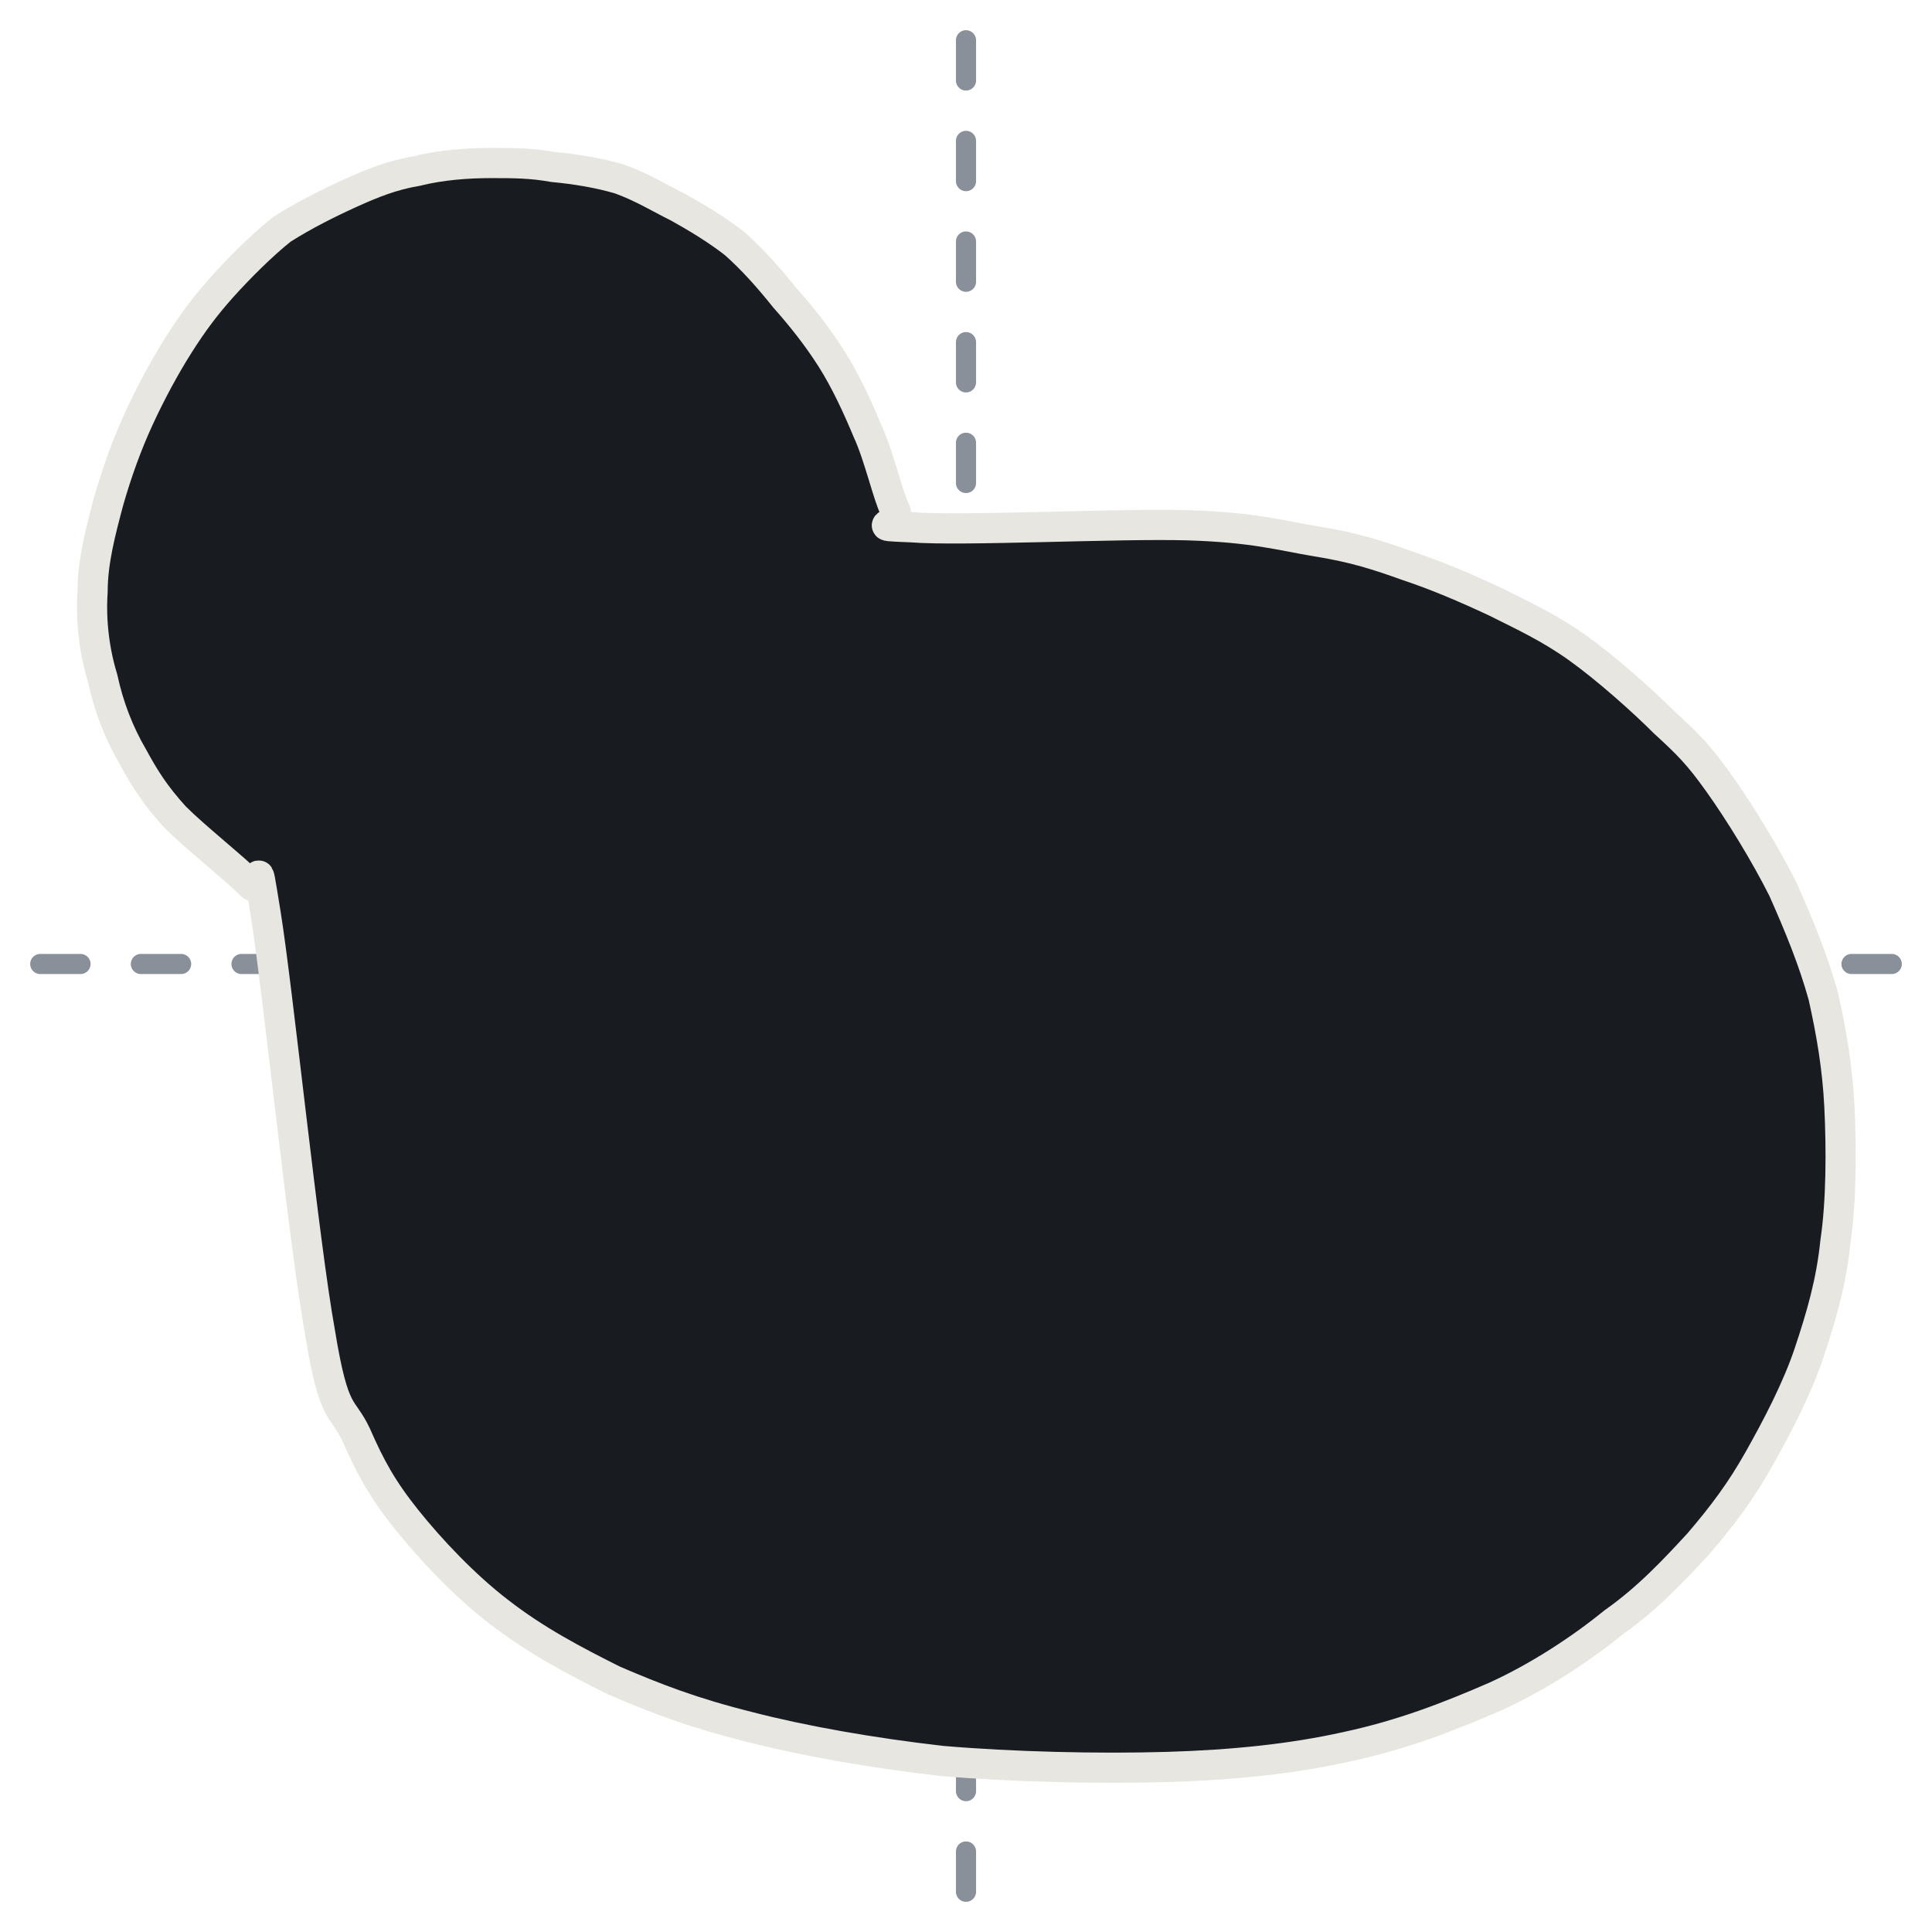
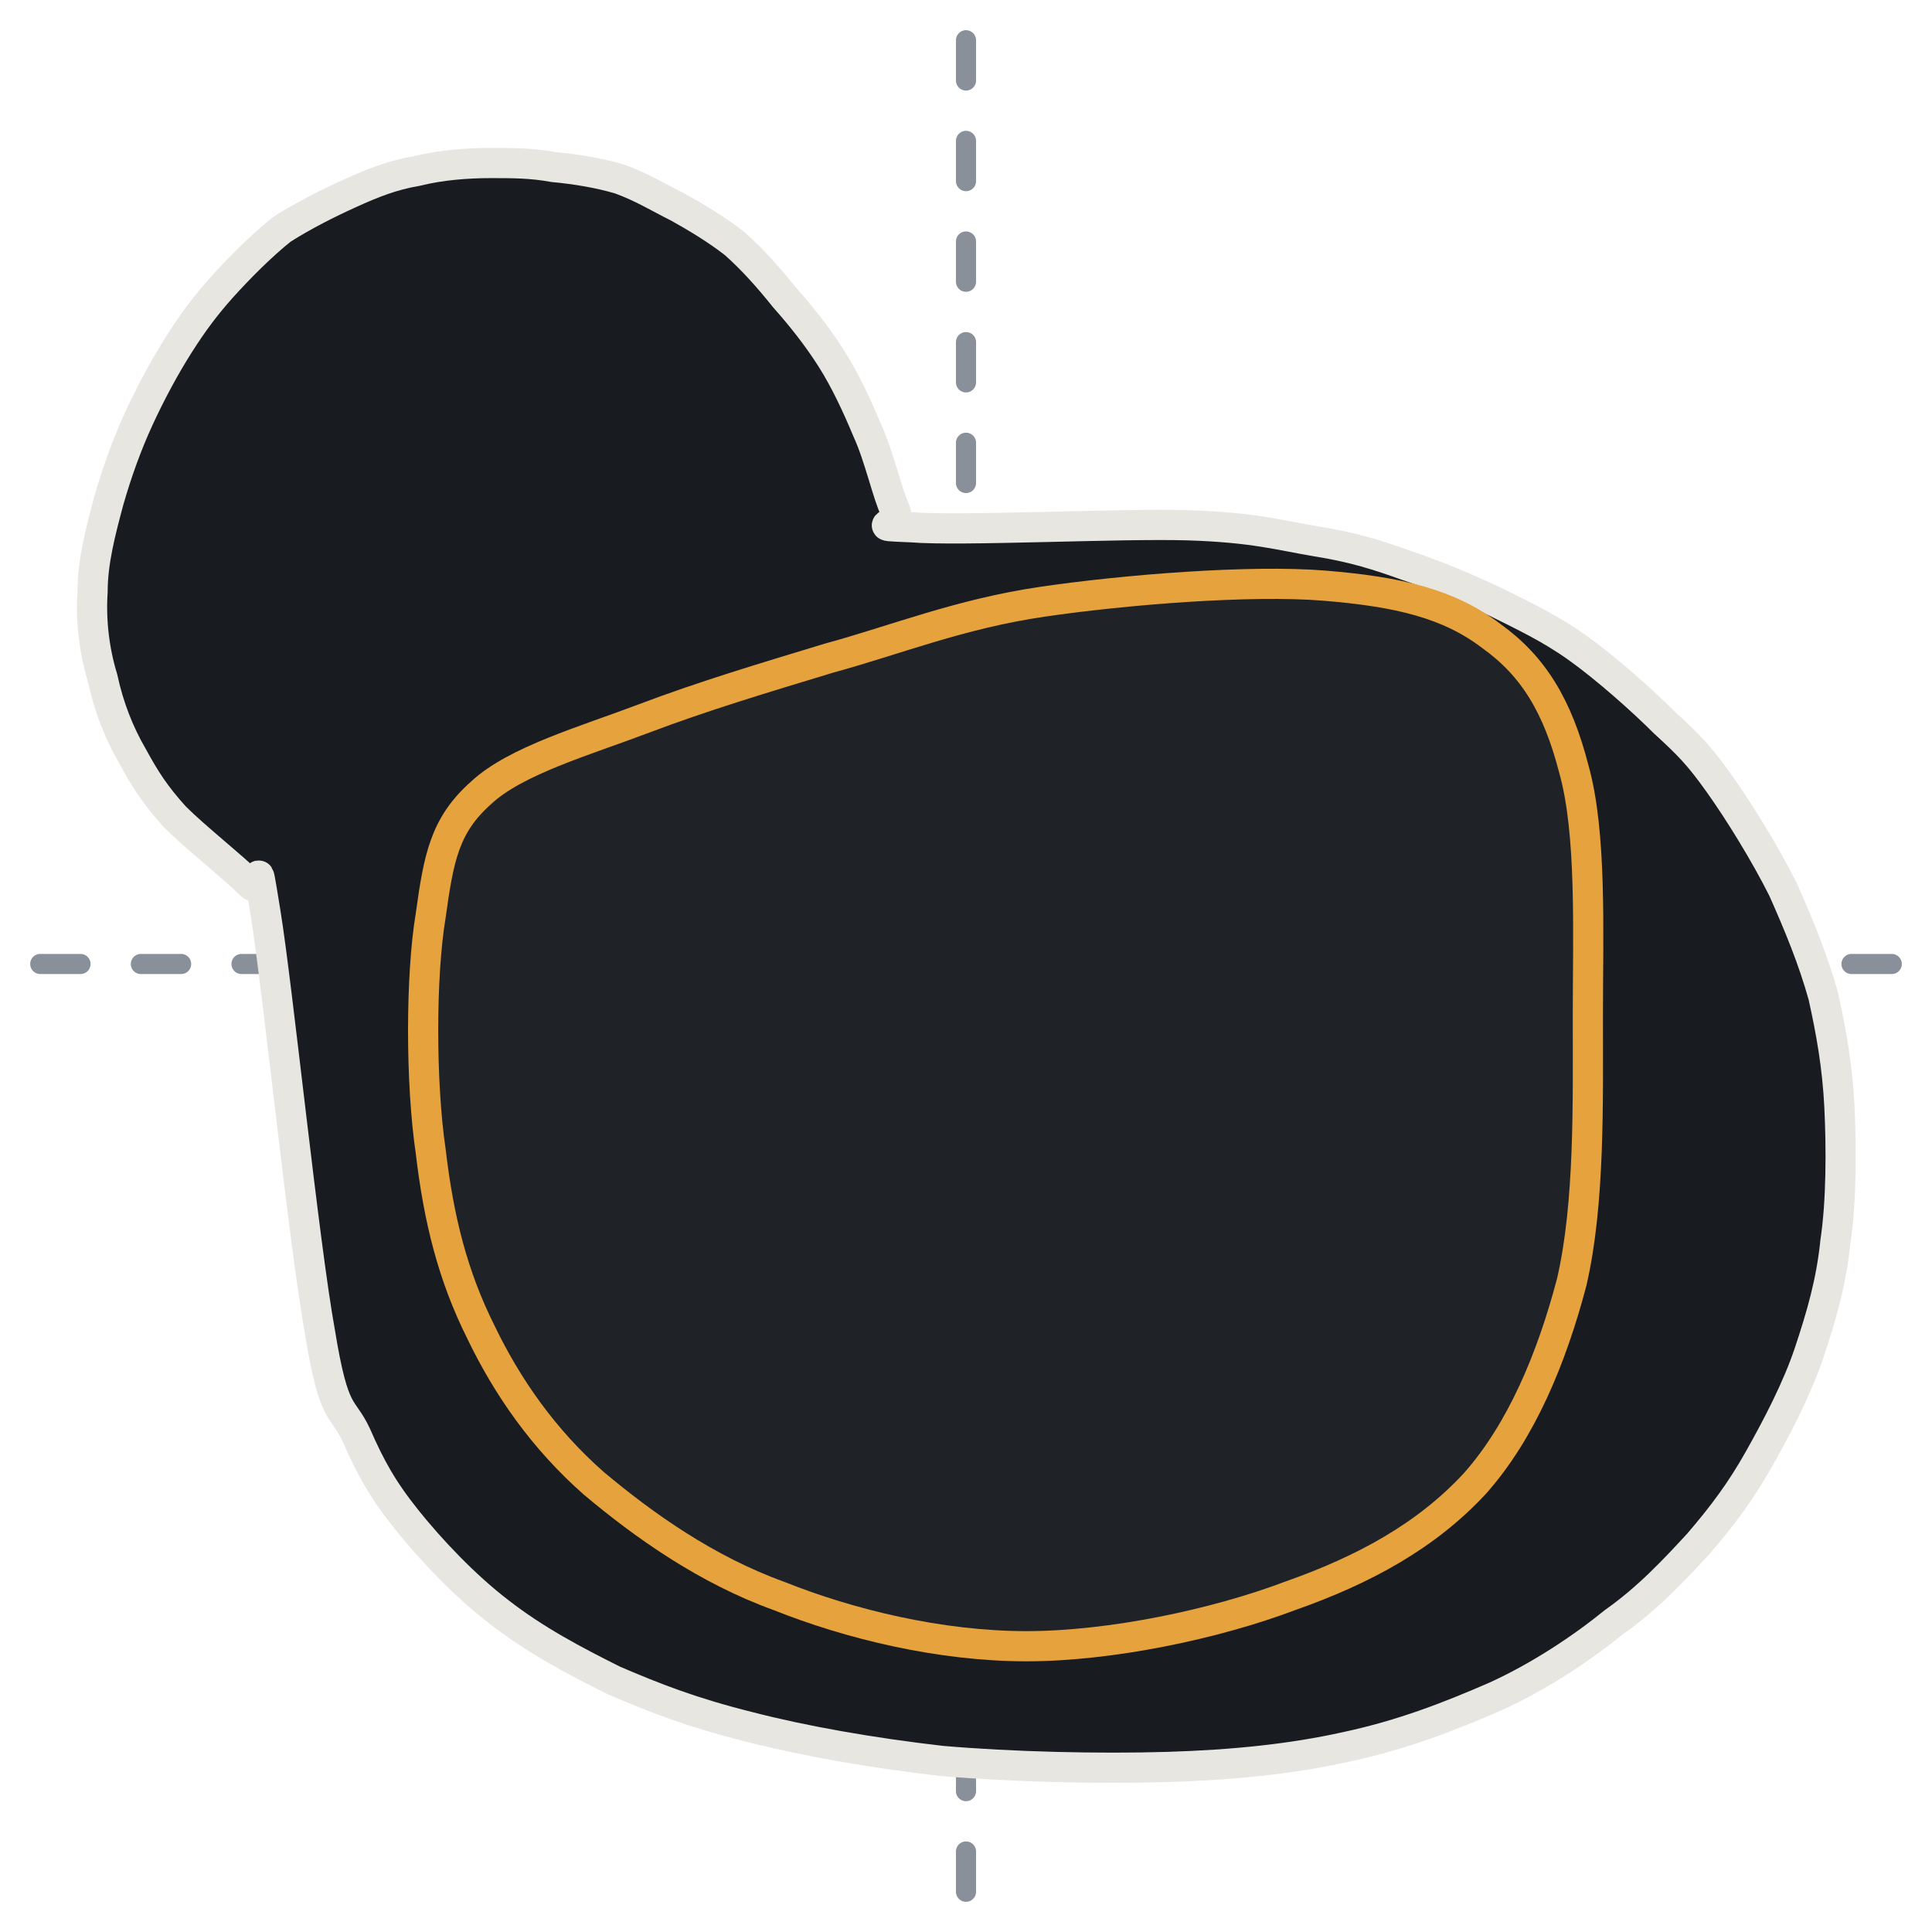
<svg xmlns="http://www.w3.org/2000/svg" viewBox="0 0 96 96" width="96" height="96" role="img" aria-label="Jabra Elite 8 Active Gen 2 left earbud">
  <path d="M48.0 2.0L48.0 4.0M48.0 7.0L48.0 9.0M48.0 12.0L48.0 14.0M48.0 17.0L48.0 19.0M48.0 22.0L48.0 24.0M48.0 27.0L48.0 29.0M48.0 32.0L48.0 34.0M48.0 37.0L48.0 39.0M48.0 42.0L48.0 44.0M48.0 47.0L48.0 49.0M48.0 52.0L48.0 54.0M48.0 57.0L48.0 59.0M48.0 62.0L48.0 64.0M48.0 67.0L48.0 69.0M48.0 72.0L48.0 74.0M48.0 77.0L48.0 79.0M48.0 82.0L48.0 84.0M48.0 87.0L48.0 89.0M48.0 92.0L48.0 94.0M2.0 47.9L4.0 47.9M7.0 47.9L9.0 47.9M12.0 47.9L14.0 47.9M17.0 47.9L19.0 47.9M22.0 47.9L24.0 47.9M27.0 47.9L29.0 47.9M32.0 47.9L34.0 47.9M37.0 47.9L39.0 47.9M42.0 47.9L44.0 47.9M47.0 47.9L49.0 47.9M52.0 47.9L54.0 47.9M57.0 47.9L59.0 47.9M62.0 47.9L64.0 47.9M67.0 47.9L69.0 47.9M72.0 47.9L74.0 47.9M77.0 47.9L79.0 47.9M82.0 47.9L84.0 47.9M87.0 47.9L89.0 47.9M92.0 47.9L94.0 47.9" fill="none" stroke="#8A9099" stroke-width="1.0" stroke-linecap="round" stroke-linejoin="round" />
  <path d="M24.4 8.1C25.5 8.1 26.4 8.1 27.5 8.3C28.6 8.4 29.8 8.6 30.8 8.9C31.9 9.3 32.7 9.8 33.7 10.3C34.6 10.8 35.6 11.4 36.5 12.1C37.4 12.9 38.2 13.8 39.0 14.8C39.8 15.7 40.6 16.7 41.3 17.8C42.0 18.9 42.6 20.2 43.1 21.4C43.7 22.7 44.1 24.6 44.5 25.4C44.8 26.2 42.9 26.1 45.3 26.2C47.7 26.4 55.6 26.0 59.0 26.1C62.3 26.2 63.6 26.6 65.4 26.9C67.3 27.2 68.5 27.6 69.9 28.1C71.4 28.6 72.8 29.2 74.3 29.9C75.7 30.6 77.0 31.2 78.4 32.2C79.8 33.2 81.6 34.8 82.7 35.9C83.9 37.0 84.4 37.5 85.4 38.9C86.4 40.3 87.7 42.4 88.6 44.2C89.4 46.0 90.1 47.7 90.6 49.5C91.0 51.3 91.3 53.0 91.4 55.0C91.5 57.1 91.5 59.7 91.2 61.7C91.0 63.7 90.5 65.4 89.9 67.2C89.3 69.0 88.3 70.9 87.4 72.5C86.5 74.1 85.6 75.3 84.4 76.7C83.2 78.0 81.9 79.4 80.2 80.6C78.6 81.9 76.5 83.3 74.3 84.3C72.0 85.3 69.7 86.2 66.9 86.8C64.2 87.4 61.3 87.7 58.0 87.8C54.6 87.9 50.3 87.8 46.8 87.5C43.3 87.1 39.9 86.5 37.2 85.8C34.4 85.1 32.6 84.4 30.5 83.5C28.5 82.5 26.6 81.5 24.8 80.1C23.1 78.8 21.4 77.0 20.2 75.5C19.0 74.0 18.4 72.9 17.7 71.3C17.0 69.8 16.6 70.5 15.9 66.2C15.1 61.8 13.8 49.1 13.2 45.4C12.6 41.7 13.1 44.7 12.4 43.9C11.6 43.1 9.7 41.6 8.7 40.6C7.7 39.5 7.2 38.7 6.6 37.6C5.9 36.4 5.4 35.1 5.1 33.7C4.7 32.4 4.5 30.9 4.6 29.4C4.6 27.9 5.0 26.4 5.4 24.9C5.8 23.5 6.3 22.1 6.9 20.8C7.5 19.5 8.2 18.2 8.9 17.1C9.6 16.0 10.2 15.2 11.0 14.3C11.9 13.3 13.0 12.2 14.0 11.4C15.1 10.7 16.3 10.1 17.4 9.6C18.5 9.1 19.5 8.7 20.7 8.5C21.9 8.2 23.2 8.1 24.4 8.1Z" fill="#181B1F" stroke="#E8E6E1" stroke-width="1.5" stroke-linecap="round" stroke-linejoin="round" />
+   <path d="M32.0 35.7C34.9 34.6 37.9 33.7 41.2 32.7C44.5 31.8 47.7 30.5 51.8 29.9C55.9 29.3 62.1 28.8 65.8 29.1C69.5 29.4 72.0 30.0 74.1 31.6C76.2 33.1 77.4 35.1 78.2 38.2C79.1 41.4 78.9 46.3 78.9 50.5C78.9 54.8 79.0 59.8 78.1 63.7C77.1 67.5 75.6 71.1 73.3 73.7C70.9 76.3 67.8 78.0 64.1 79.3C60.4 80.7 55.2 81.8 51.0 81.8C46.7 81.8 42.2 80.7 38.7 79.3C35.1 78.0 32.0 75.8 29.5 73.7C27.0 71.5 25.2 68.9 23.9 66.2C22.5 63.4 21.8 60.6 21.4 57.2C20.9 53.8 20.9 48.5 21.4 45.5C21.8 42.6 22.1 41.0 23.9 39.4C25.6 37.8 29.1 36.8 32.0 35.7Z" fill="#1F2328" stroke="#E6A23C" stroke-width="1.5" stroke-linecap="round" stroke-linejoin="round" />
</svg>
